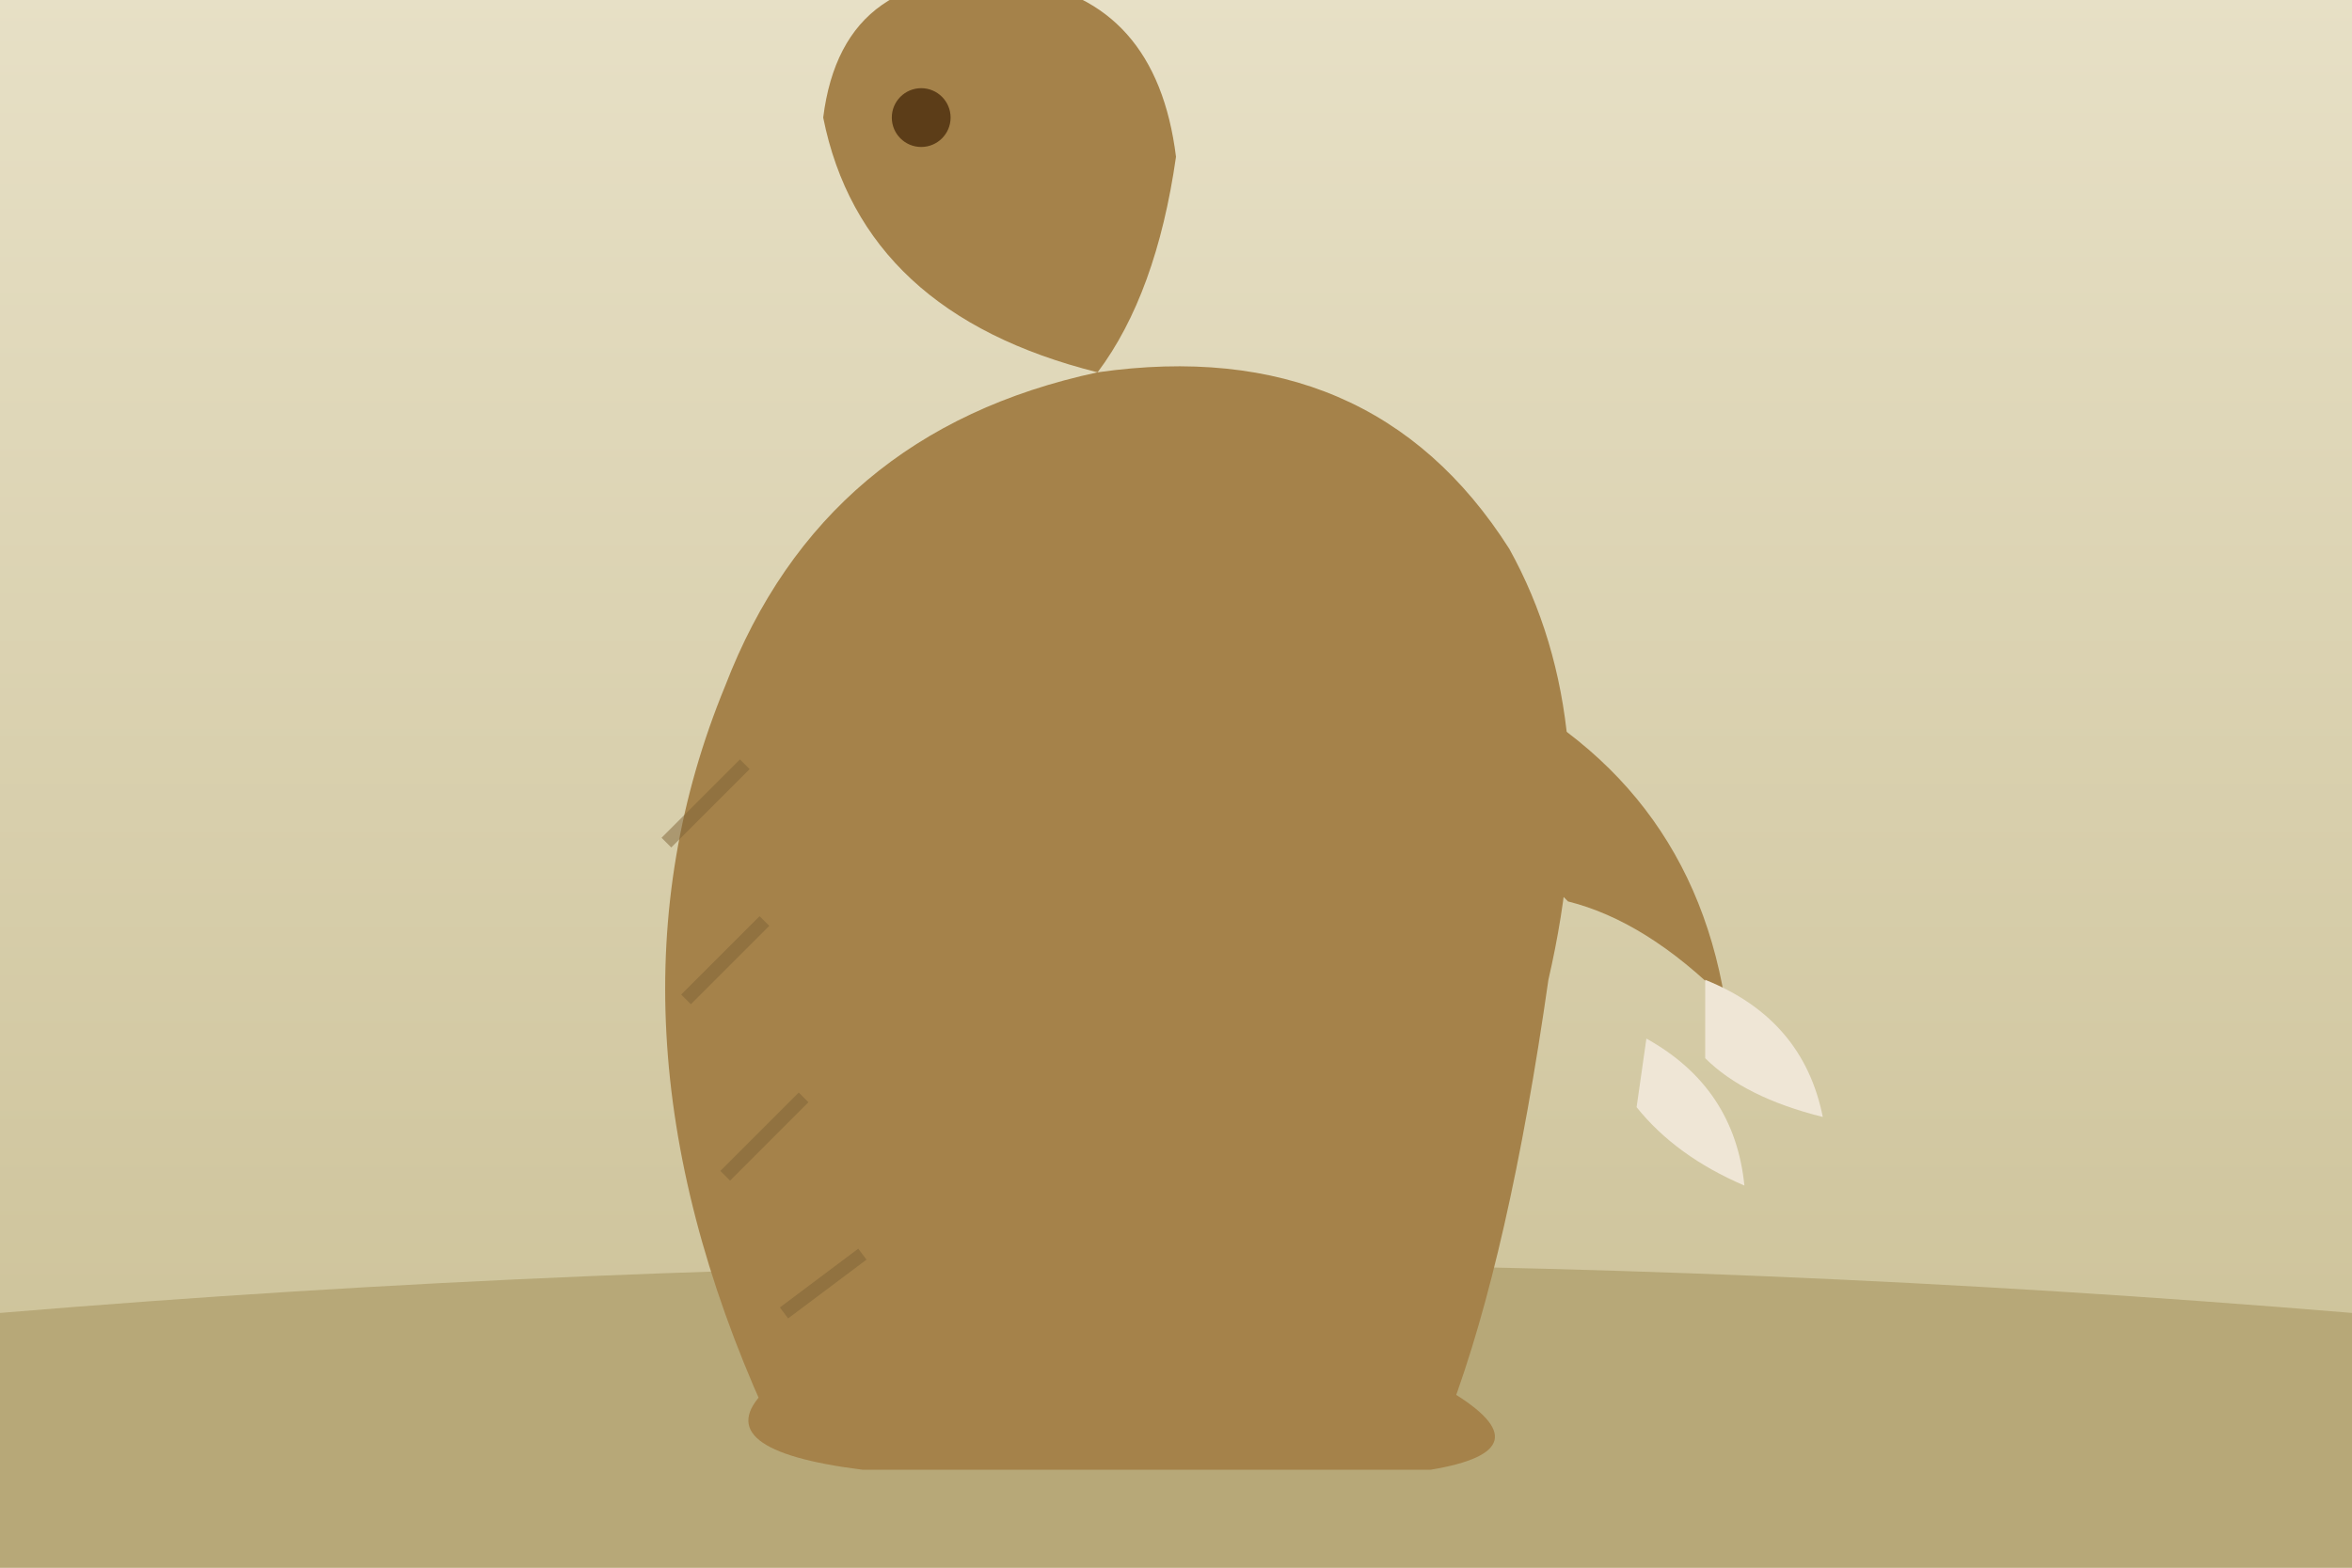
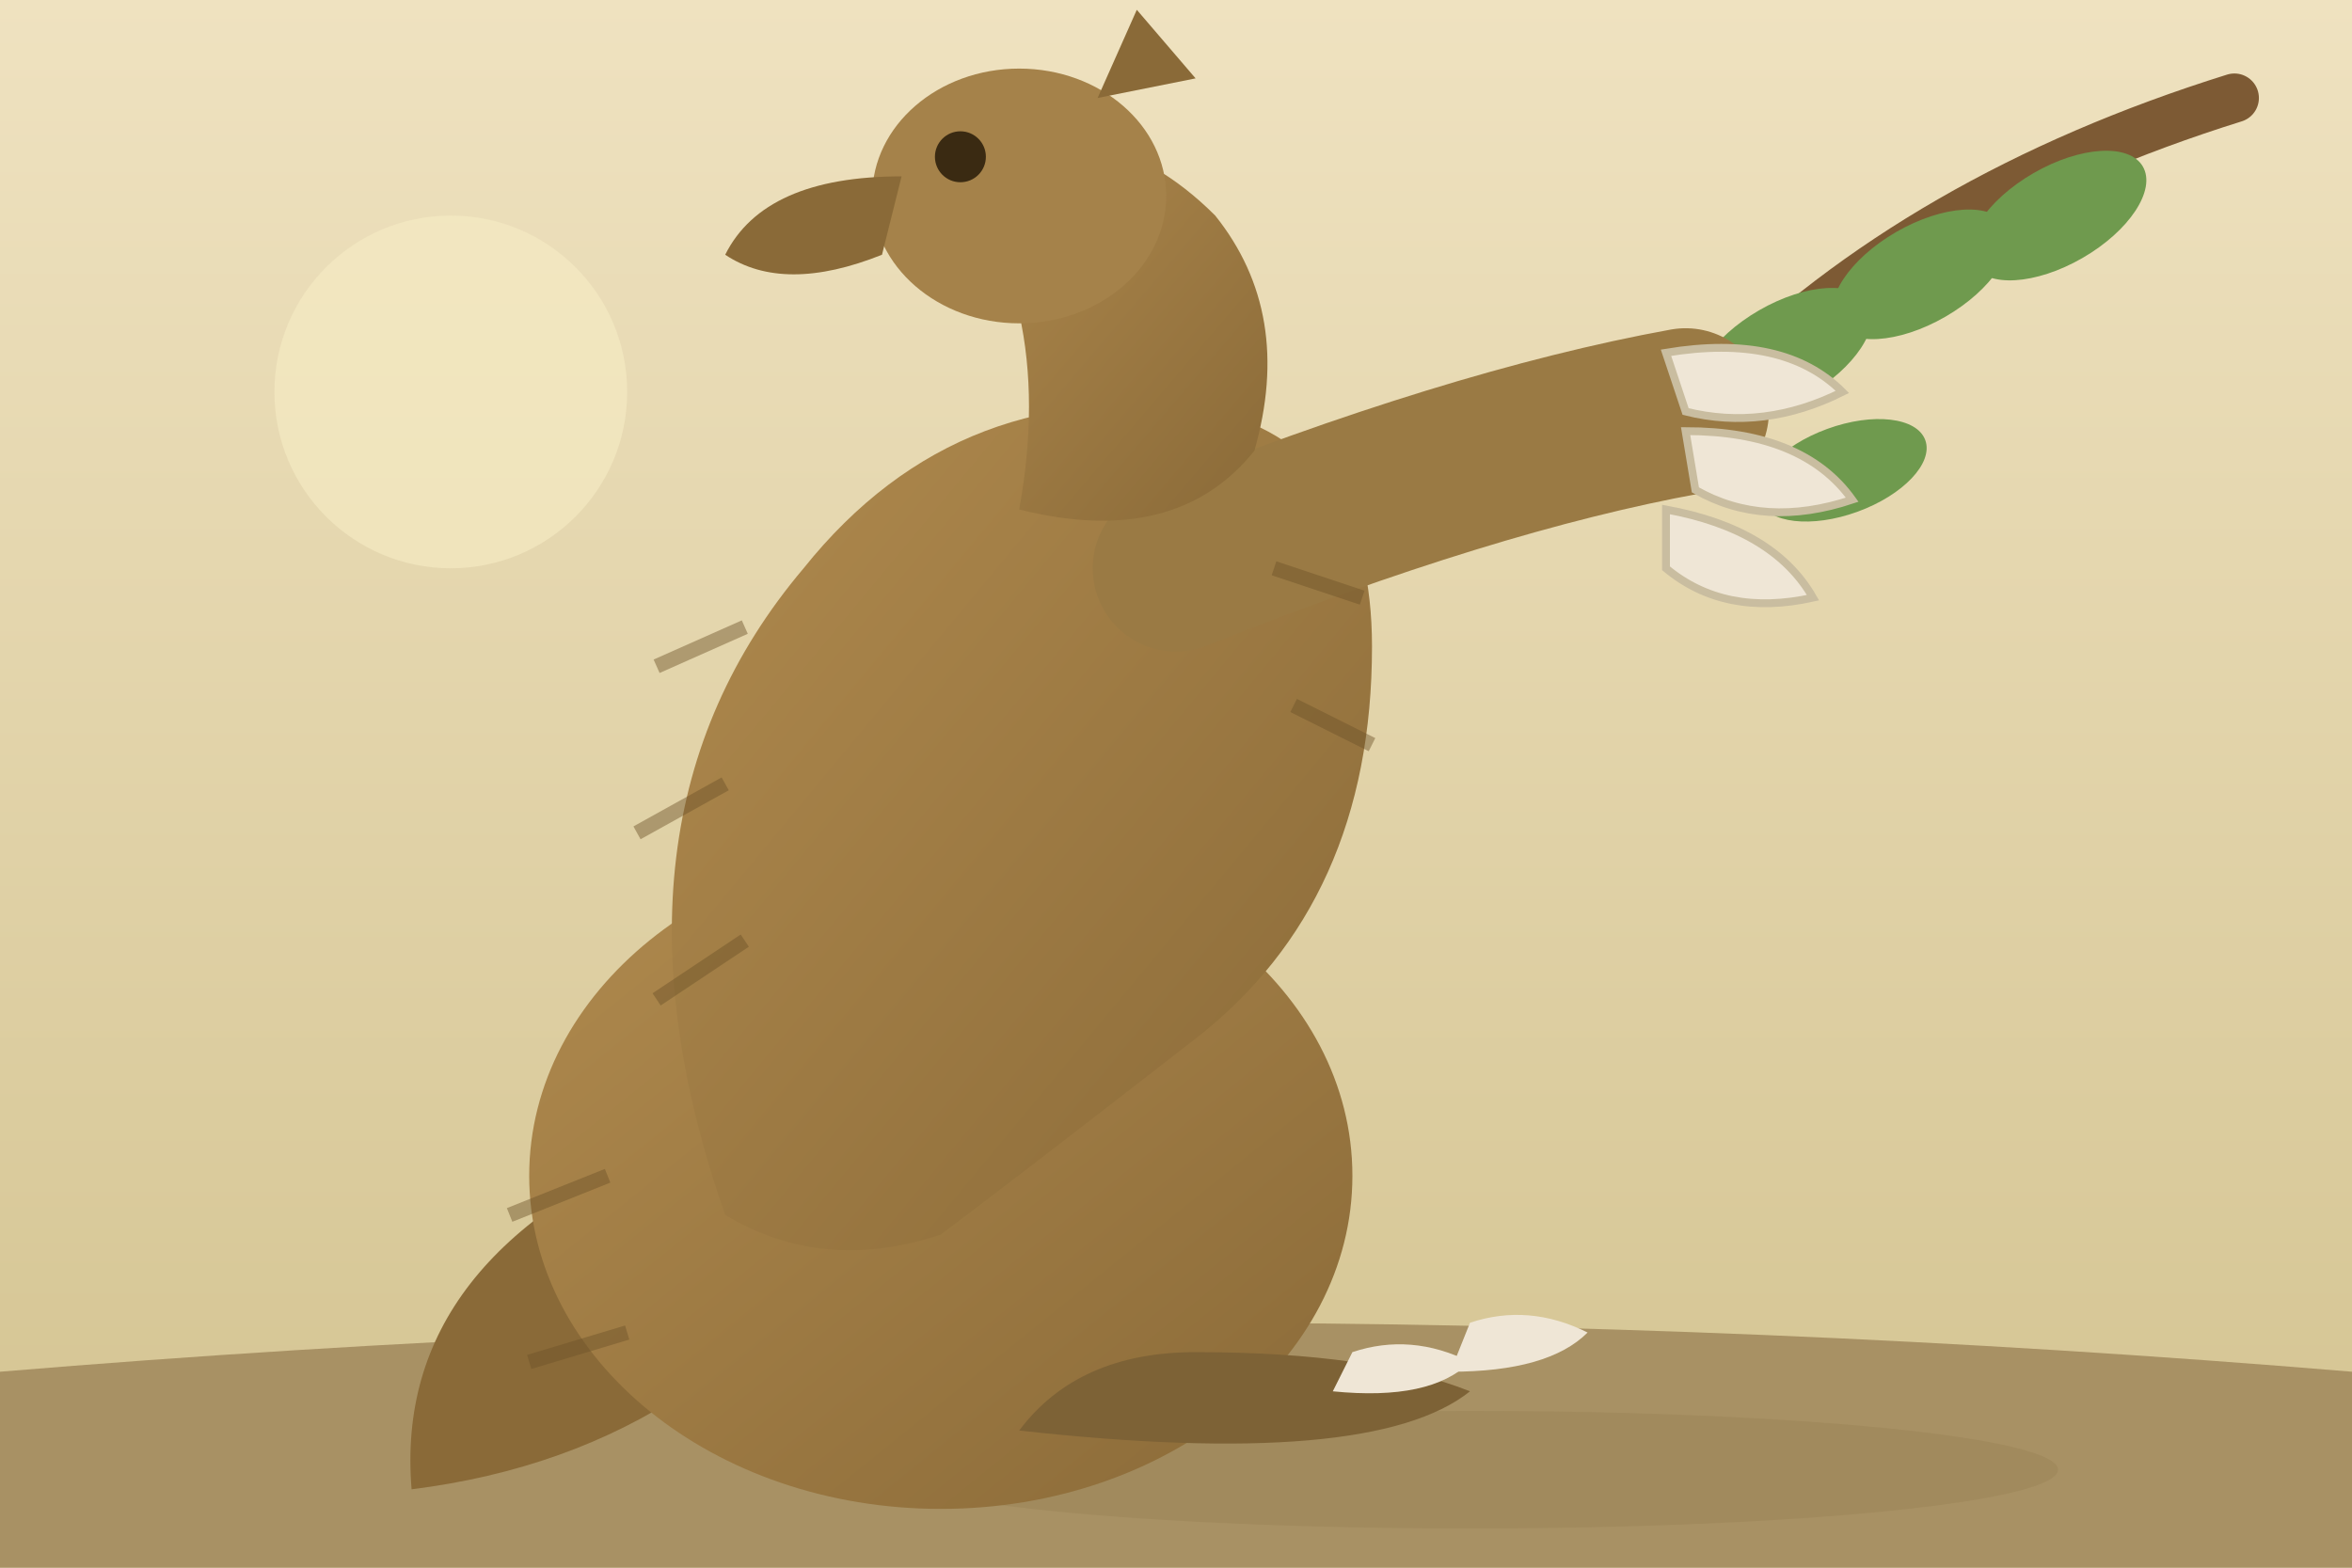
<svg xmlns="http://www.w3.org/2000/svg" width="240" height="160" viewBox="0 0 240 160">
  <defs>
    <linearGradient id="mt-bg" x1="0" y1="0" x2="0" y2="1">
-       <stop offset="0" stop-color="#e7e0c6" />
-       <stop offset="1" stop-color="#cabf94" />
+       <stop offset="0" stop-color="#efe2c0" />
+       <stop offset="1" stop-color="#d3c390" />
+     </linearGradient>
+     <linearGradient id="mt-body" x1="0" y1="0" x2="1" y2="1">
+       <stop offset="0" stop-color="#b08a4e" />
+       <stop offset="1" stop-color="#8a6a38" />
    </linearGradient>
  </defs>
  <rect width="240" height="160" fill="url(#mt-bg)" />
-   <path d="M0,134 Q120,124 240,134 L240,160 L0,160 Z" fill="#b7a878" />
-   <g transform="translate(118,84)" fill="#a5824a">
-     <path d="M-40,60 Q-58,20 -44,-14 Q-34,-40 -6,-46 Q22,-50 36,-28 Q46,-10 40,16 Q36,44 30,60 Z" />
-     <path d="M-6,-46 Q-30,-52 -34,-72 Q-32,-88 -14,-86 Q0,-84 2,-68 Q0,-54 -6,-46 Z" />
-     <circle cx="-24" cy="-72" r="3" fill="#5c3d18" />
-     <path d="M30,-16 Q54,-6 58,18 Q50,10 42,8 Q34,0 30,-8 Z" />
+   <circle cx="46" cy="40" r="18" fill="#f6ecc4" opacity="0.6" />
+   <path d="M0,140 Q120,130 240,140 L240,160 L0,160 Z" fill="#a89164" />
+   <g opacity="0.4" fill="#977f52">
+     <ellipse cx="150" cy="150" rx="60" ry="6" />
+   </g>
+   <g stroke="#7d5a34" stroke-width="5" stroke-linecap="round" fill="none">
+     <path d="M228,10 Q196,20 176,40" />
+   </g>
+   <g fill="#6f9a4e">
+     <ellipse cx="182" cy="36" rx="10" ry="5" transform="rotate(-30 182 36)" />
+     <ellipse cx="196" cy="28" rx="10" ry="5" transform="rotate(-30 196 28)" />
+     <ellipse cx="210" cy="22" rx="10" ry="5" transform="rotate(-30 210 22)" />
+     <ellipse cx="188" cy="48" rx="9" ry="4.5" transform="rotate(-20 188 48)" />
+   </g>
+   <g>
+     <path d="M70,116 Q40,128 42,152 Q58,150 70,142 Q84,130 92,120 Z" fill="#8a6a38" />
+     <ellipse cx="96" cy="120" rx="42" ry="34" fill="url(#mt-body)" />
+     <path d="M104,146 Q140,150 150,142 Q140,138 122,138 Q110,138 104,146 Z" fill="#7d6236" />
    <g fill="#efe6d6">
-       <path d="M56,16 q10,4 12,14 q-8,-2 -12,-6 Z" />
-       <path d="M50,22 q9,5 10,15 q-7,-3 -11,-8 Z" />
+       <path d="M148,140 q10,0 14,-4 q-6,-3 -12,-1 Z" />
+       <path d="M136,142 q10,1 14,-3 q-6,-3 -12,-1 Z" />
    </g>
-     <path d="M-40,58 Q-46,64 -30,66 L28,66 Q40,64 30,58 Z" />
-     <g stroke="#7d6236" stroke-width="1.4" opacity="0.5" fill="none">
-       <path d="M-42,-6 l-8,8 M-40,10 l-8,8 M-36,28 l-8,8 M-30,44 l-8,6" />
+     <path d="M74,124 Q60,84 82,58 Q98,38 124,42 Q140,46 140,66 Q140,92 122,106 Q104,120 96,126 Q84,130 74,124 Z" fill="url(#mt-body)" />
+     <path d="M120,58 Q150,46 172,42" stroke="#9a7a44" stroke-width="17" fill="none" stroke-linecap="round" />
+     <g fill="#efe6d6" stroke="#c9bda0" stroke-width="0.8">
+       <path d="M170,36 q12,-2 18,4 q-8,4 -16,2 Z" />
+       <path d="M172,44 q12,0 17,7 q-9,3 -16,-1 Z" />
+       <path d="M170,52 q11,2 15,9 q-9,2 -15,-3 Z" />
+     </g>
+     <path d="M104,52 Q108,30 96,16 Q112,10 124,22 Q132,32 128,46 Q120,56 104,52 Z" fill="url(#mt-body)" />
+     <ellipse cx="104" cy="20" rx="15" ry="13" fill="#a5824a" />
+     <path d="M92,18 Q78,18 74,26 Q80,30 90,26 Z" fill="#8a6a38" />
+     <circle cx="98" cy="16" r="2.6" fill="#3a2a12" />
+     <path d="M112,10 l4,-9 l6,7 Z" fill="#8a6a38" />
+     <g stroke="#6d5228" stroke-width="1.5" opacity="0.45" fill="none">
+       <path d="M76,96 l-9,6 M74,80 l-9,5 M76,64 l-9,4 M62,120 l-10,4 M64,136 l-10,3 M132,72 l8,4 M130,58 l9,3" />
    </g>
  </g>
</svg>
